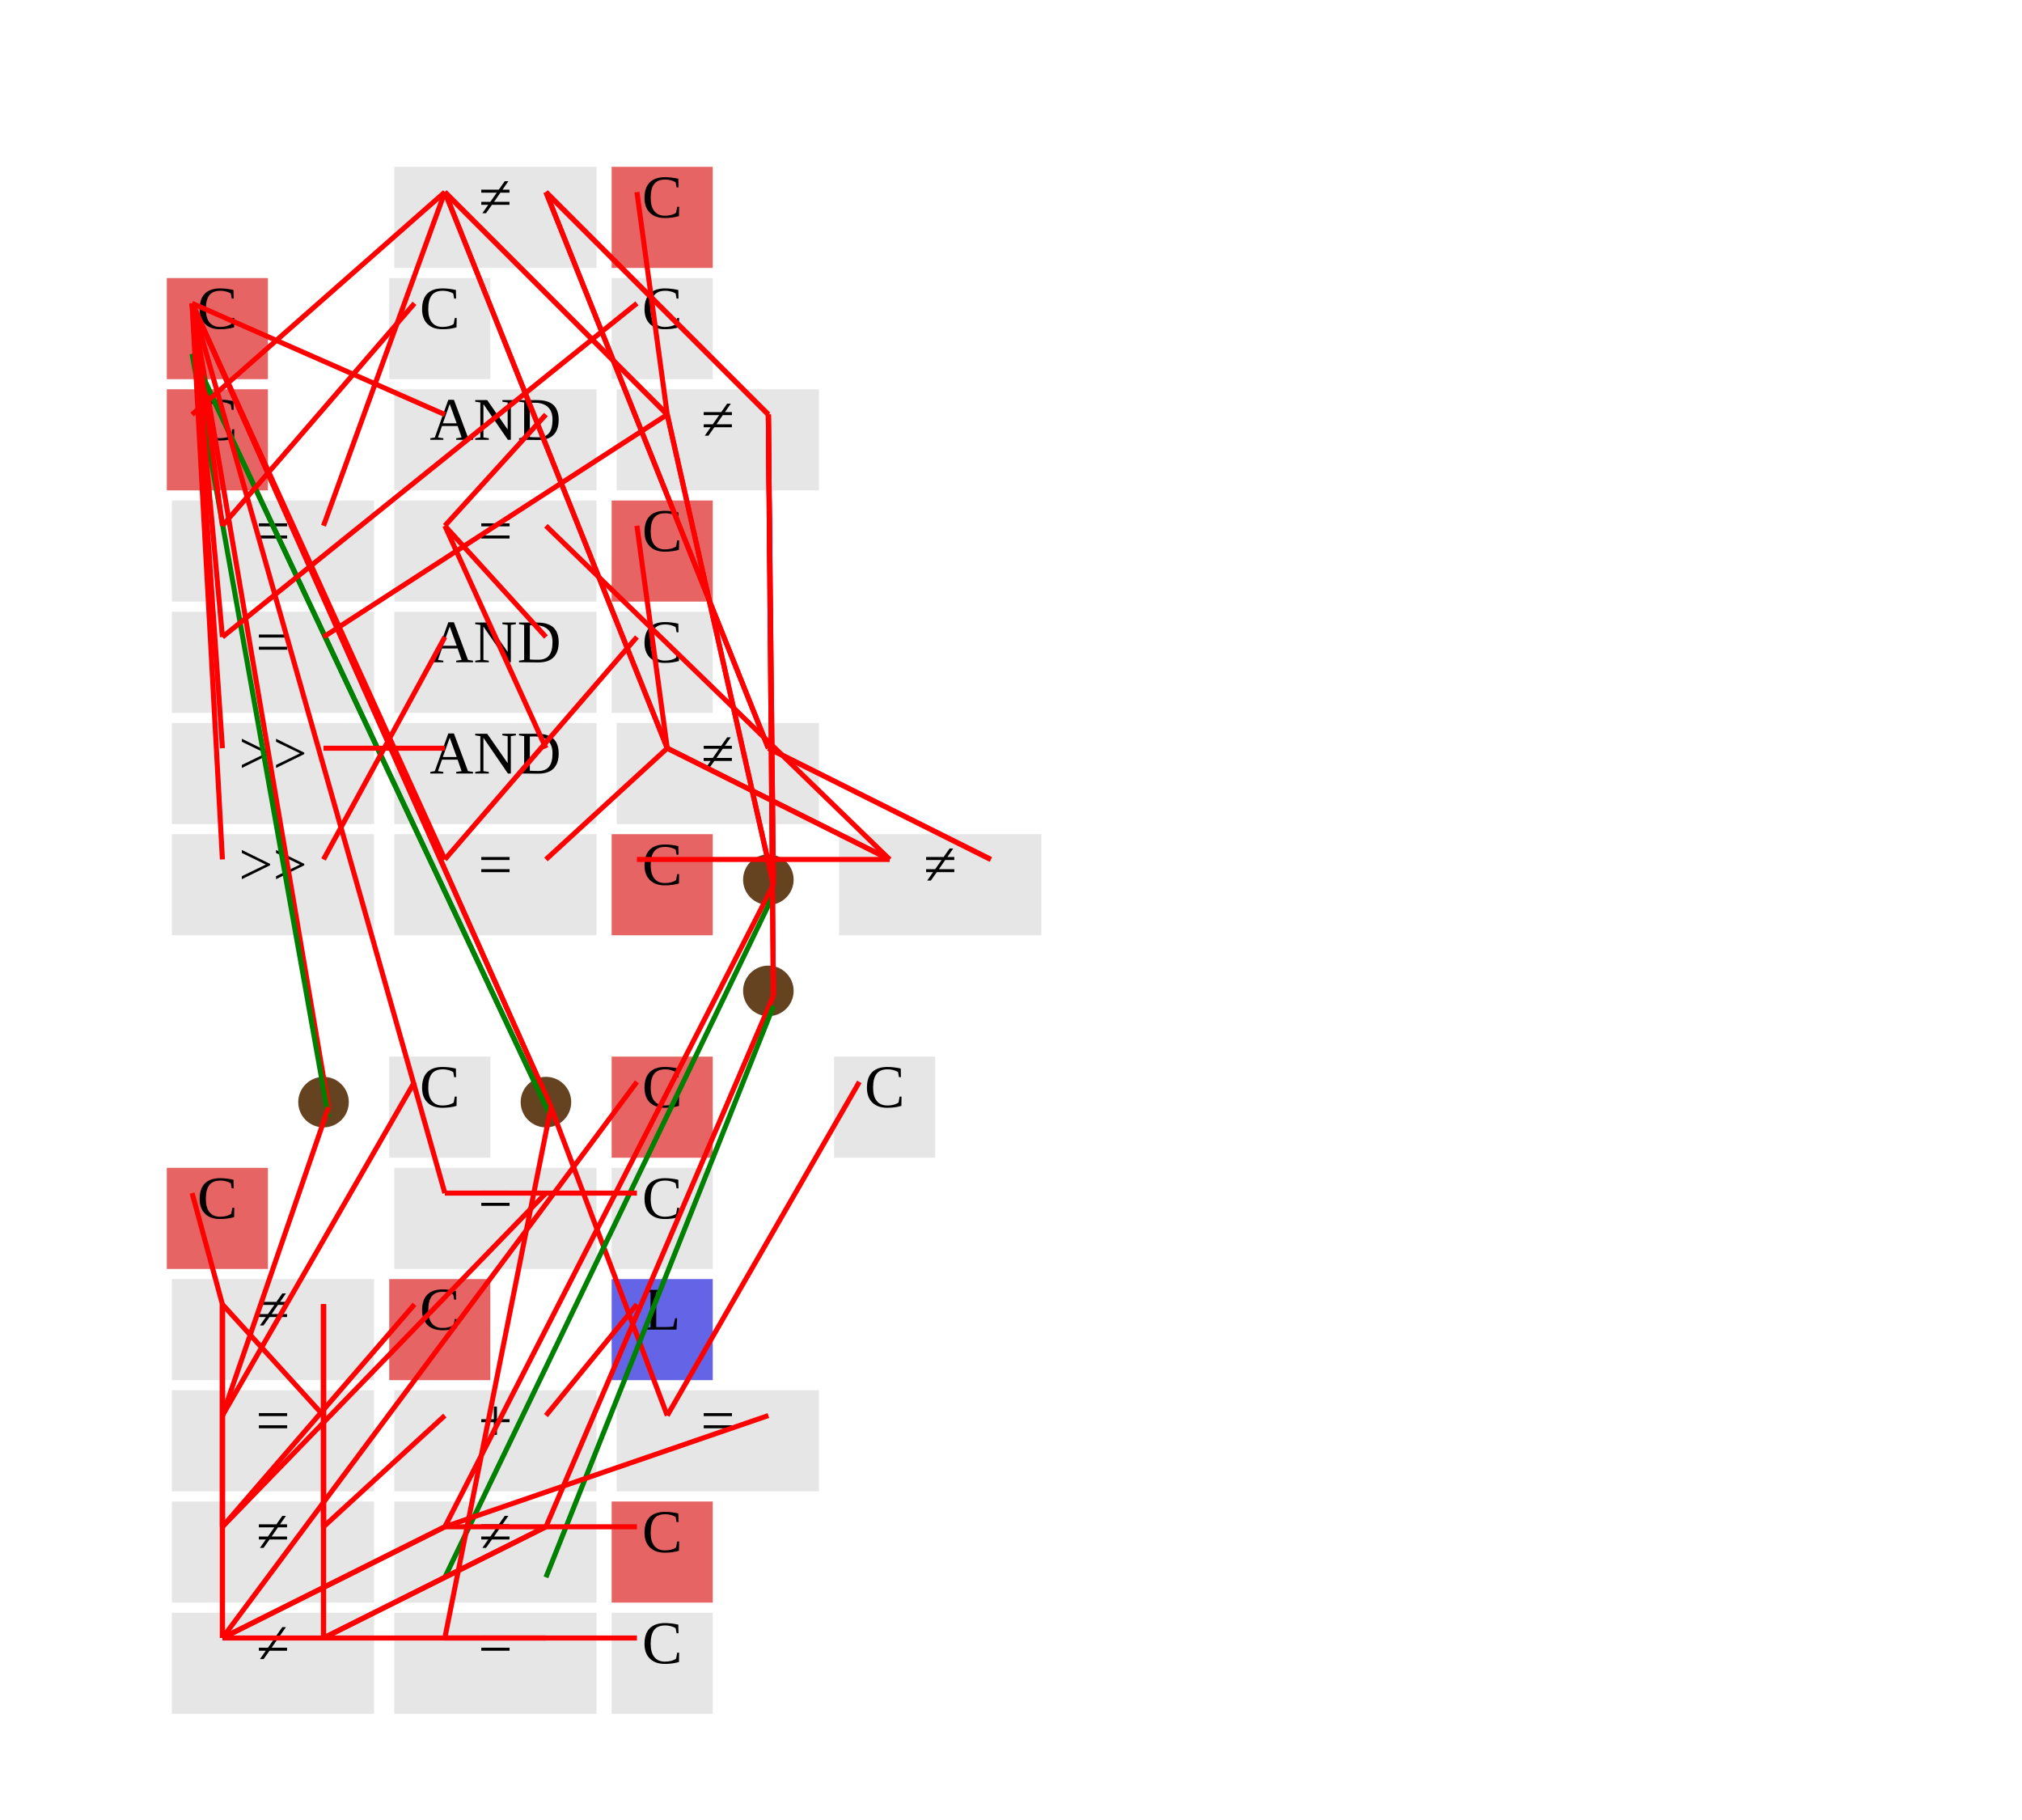
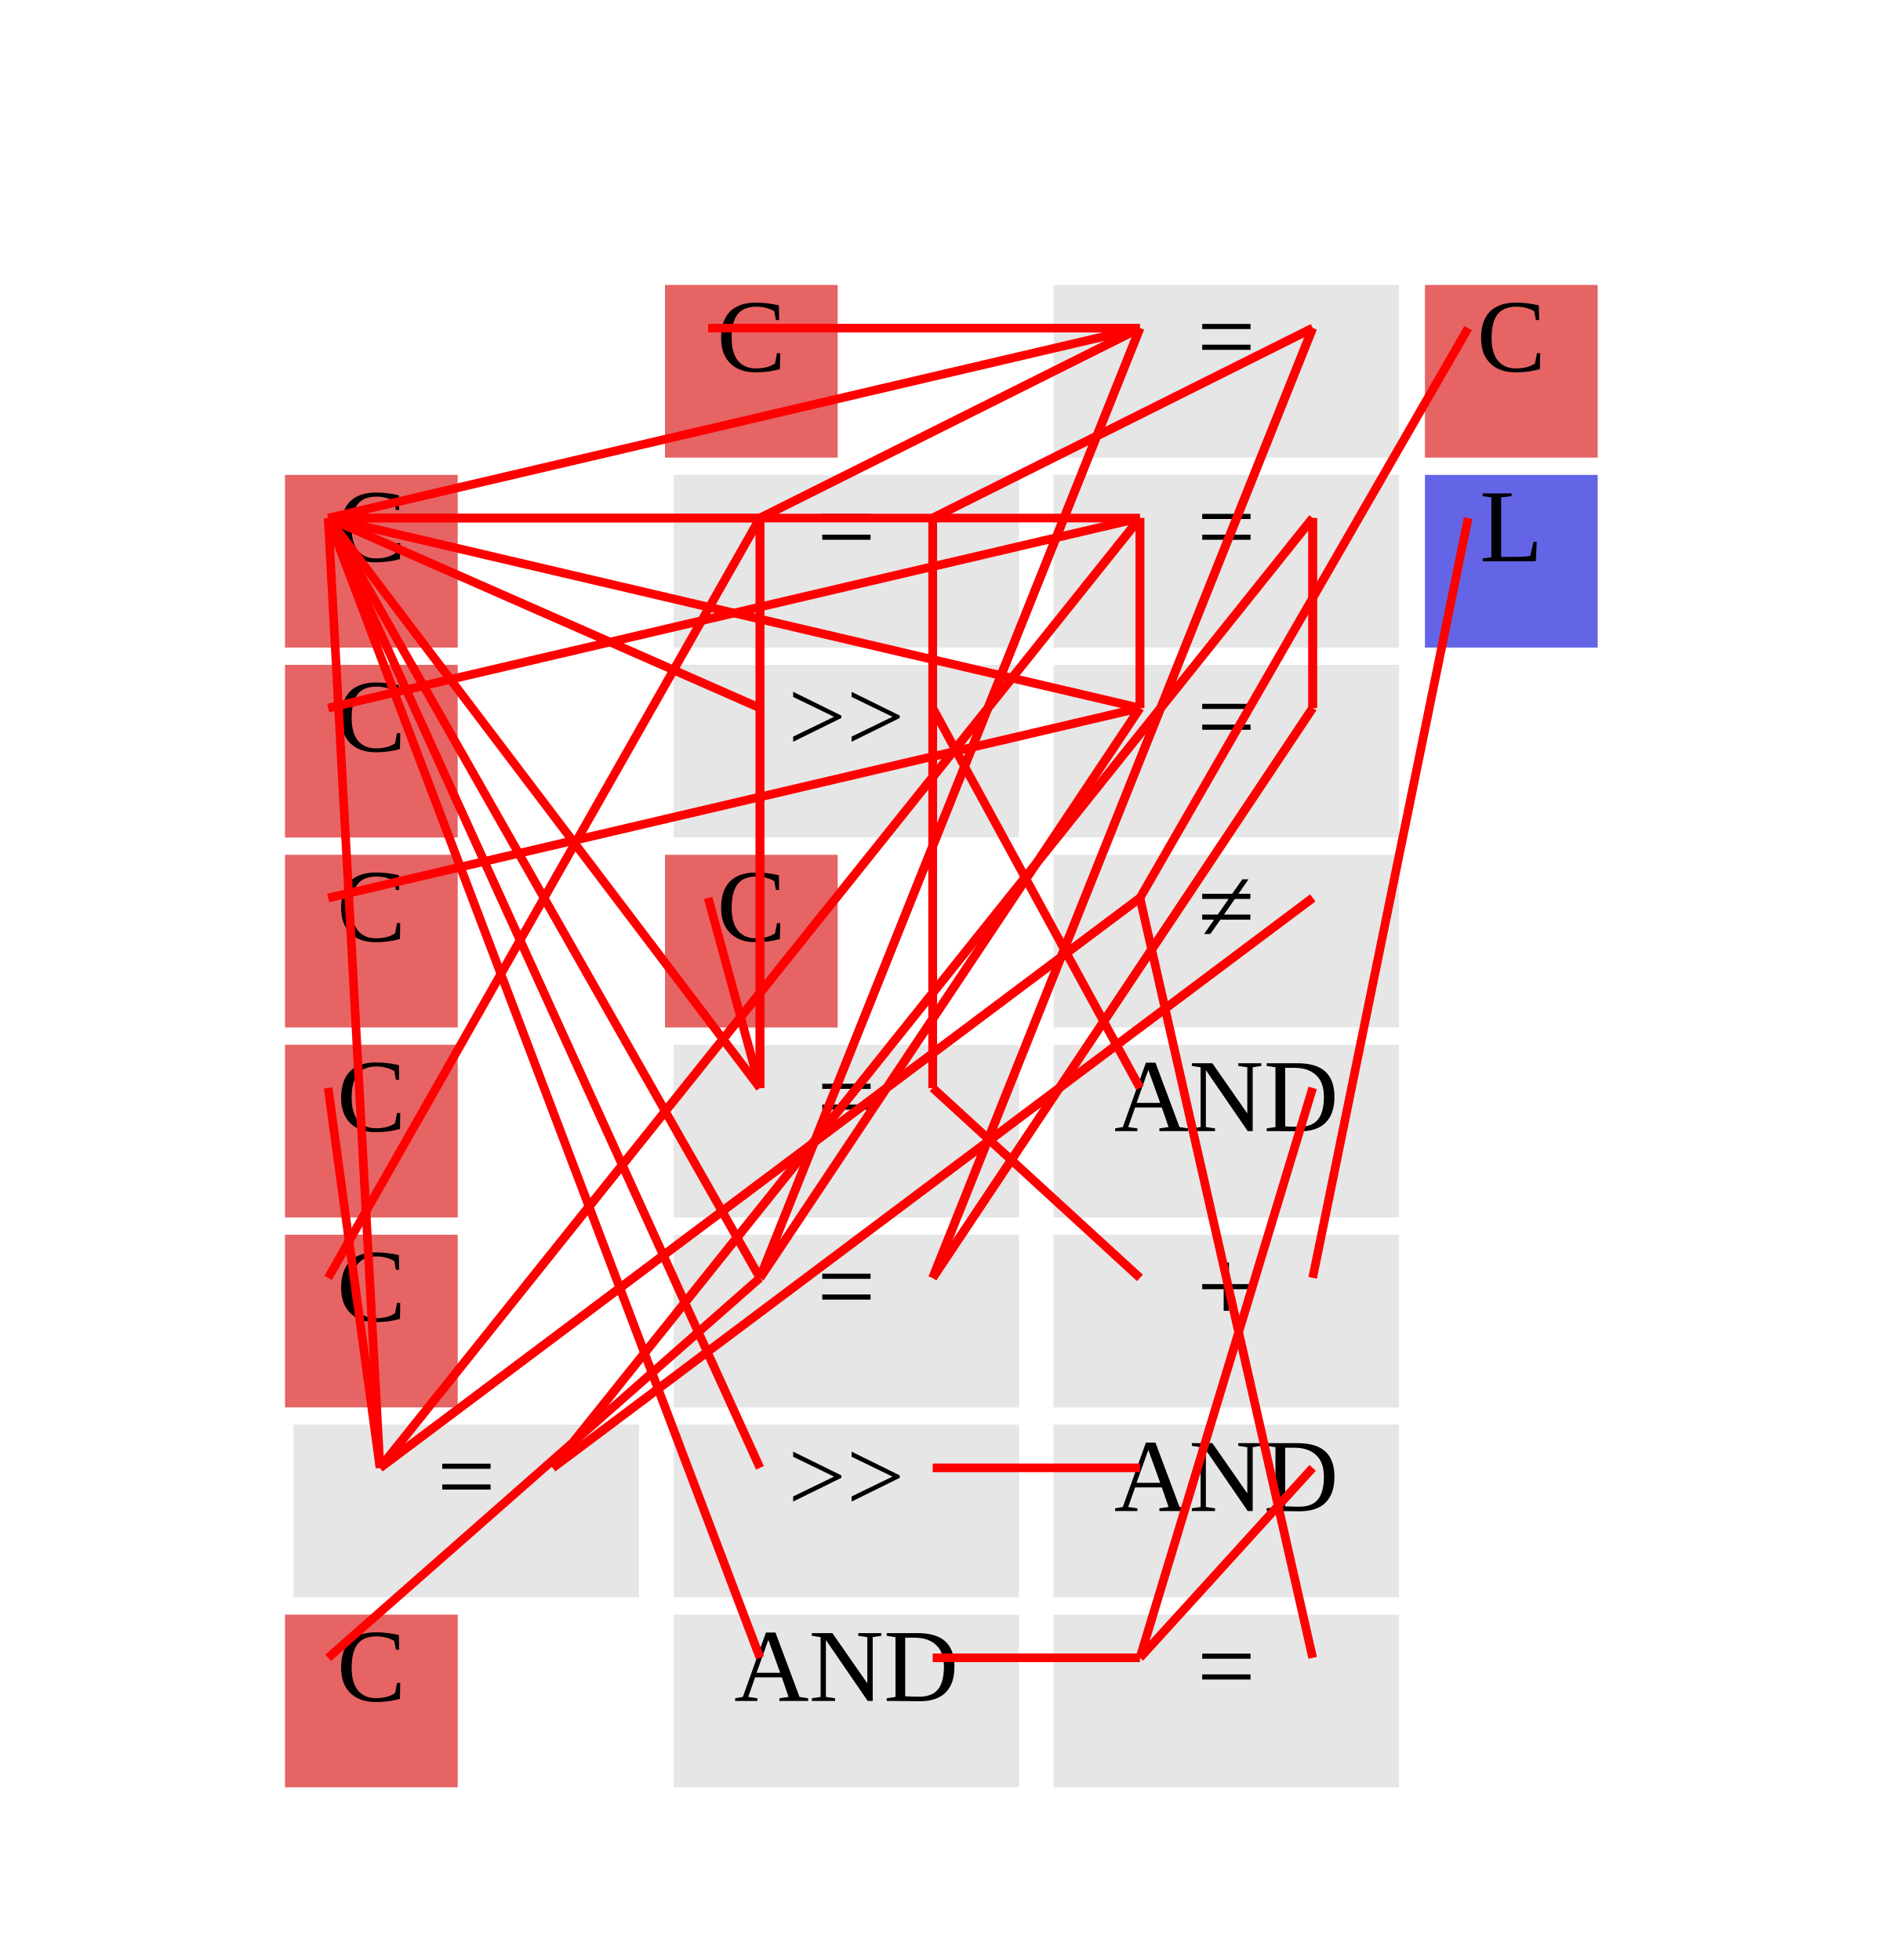
- <svg xmlns="http://www.w3.org/2000/svg" width="400" height="360">
-   <rect x="0" y="0" width="400" height="360" fill="rgb(255,255,255)" />
-   <rect x="0" y="0" width="380" height="340" fill="rgba(255,255,255,1)" />
+ <svg xmlns="http://www.w3.org/2000/svg" width="220" height="227">
+   <rect x="0" y="0" width="220" height="227" fill="rgb(255,255,255)" />
+   <rect x="0" y="0" width="200" height="200" fill="rgba(255,255,255,1)" />
  <rect x="33" y="55" width="20" height="20" fill="rgba(230,100,100,1)" />
  <text x="43" y="65" text-anchor="middle" alignment-baseline="middle" fill="black">C</text>
-   <rect x="33" y="231" width="20" height="20" fill="rgba(230,100,100,1)" />
-   <text x="43" y="241" text-anchor="middle" alignment-baseline="middle" fill="black">C</text>
-   <rect x="121" y="209" width="20" height="20" fill="rgba(230,100,100,1)" />
-   <text x="131" y="219" text-anchor="middle" alignment-baseline="middle" fill="black">C</text>
-   <rect x="121" y="297" width="20" height="20" fill="rgba(230,100,100,1)" />
-   <text x="131" y="307" text-anchor="middle" alignment-baseline="middle" fill="black">C</text>
-   <rect x="121" y="33" width="20" height="20" fill="rgba(230,100,100,1)" />
-   <text x="131" y="43" text-anchor="middle" alignment-baseline="middle" fill="black">C</text>
+   <rect x="33" y="143" width="20" height="20" fill="rgba(230,100,100,1)" />
+   <text x="43" y="153" text-anchor="middle" alignment-baseline="middle" fill="black">C</text>
+   <rect x="77" y="33" width="20" height="20" fill="rgba(230,100,100,1)" />
+   <text x="87" y="43" text-anchor="middle" alignment-baseline="middle" fill="black">C</text>
+   <rect x="33" y="187" width="20" height="20" fill="rgba(230,100,100,1)" />
+   <text x="43" y="197" text-anchor="middle" alignment-baseline="middle" fill="black">C</text>
+   <rect x="33" y="99" width="20" height="20" fill="rgba(230,100,100,1)" />
+   <text x="43" y="109" text-anchor="middle" alignment-baseline="middle" fill="black">C</text>
  <rect x="33" y="77" width="20" height="20" fill="rgba(230,100,100,1)" />
  <text x="43" y="87" text-anchor="middle" alignment-baseline="middle" fill="black">C</text>
-   <rect x="121" y="99" width="20" height="20" fill="rgba(230,100,100,1)" />
-   <text x="131" y="109" text-anchor="middle" alignment-baseline="middle" fill="black">C</text>
-   <rect x="121" y="165" width="20" height="20" fill="rgba(230,100,100,1)" />
-   <text x="131" y="175" text-anchor="middle" alignment-baseline="middle" fill="black">C</text>
-   <rect x="77" y="253" width="20" height="20" fill="rgba(230,100,100,1)" />
-   <text x="87" y="263" text-anchor="middle" alignment-baseline="middle" fill="black">C</text>
-   <rect x="121" y="253" width="20" height="20" fill="rgba(100,100,230,1)" />
-   <text x="131" y="263" text-anchor="middle" alignment-baseline="middle" fill="black">L</text>
-   <rect x="122" y="275" width="40" height="20" fill="rgba(230,230,230,1)" />
-   <text x="142" y="285" text-anchor="middle" alignment-baseline="middle" fill="black">=</text>
+   <rect x="33" y="121" width="20" height="20" fill="rgba(230,100,100,1)" />
+   <text x="43" y="131" text-anchor="middle" alignment-baseline="middle" fill="black">C</text>
+   <rect x="165" y="33" width="20" height="20" fill="rgba(230,100,100,1)" />
+   <text x="175" y="43" text-anchor="middle" alignment-baseline="middle" fill="black">C</text>
+   <rect x="77" y="99" width="20" height="20" fill="rgba(230,100,100,1)" />
+   <text x="87" y="109" text-anchor="middle" alignment-baseline="middle" fill="black">C</text>
+   <rect x="165" y="55" width="20" height="20" fill="rgba(100,100,230,1)" />
+   <text x="175" y="65" text-anchor="middle" alignment-baseline="middle" fill="black">L</text>
+   <rect x="78" y="121" width="40" height="20" fill="rgba(230,230,230,1)" />
+   <text x="98" y="131" text-anchor="middle" alignment-baseline="middle" fill="black">=</text>
+   <rect x="78" y="55" width="40" height="20" fill="rgba(230,230,230,1)" />
+   <text x="98" y="65" text-anchor="middle" alignment-baseline="middle" fill="black">=</text>
+   <rect x="122" y="33" width="40" height="20" fill="rgba(230,230,230,1)" />
+   <text x="142" y="43" text-anchor="middle" alignment-baseline="middle" fill="black">=</text>
+   <rect x="78" y="143" width="40" height="20" fill="rgba(230,230,230,1)" />
+   <text x="98" y="153" text-anchor="middle" alignment-baseline="middle" fill="black">=</text>
+   <rect x="122" y="77" width="40" height="20" fill="rgba(230,230,230,1)" />
+   <text x="142" y="87" text-anchor="middle" alignment-baseline="middle" fill="black">=</text>
+   <rect x="122" y="55" width="40" height="20" fill="rgba(230,230,230,1)" />
+   <text x="142" y="65" text-anchor="middle" alignment-baseline="middle" fill="black">=</text>
+   <rect x="34" y="165" width="40" height="20" fill="rgba(230,230,230,1)" />
+   <text x="54" y="175" text-anchor="middle" alignment-baseline="middle" fill="black">=</text>
+   <rect x="122" y="99" width="40" height="20" fill="rgba(230,230,230,1)" />
+   <text x="142" y="109" text-anchor="middle" alignment-baseline="middle" fill="black">≠</text>
+   <rect x="122" y="143" width="40" height="20" fill="rgba(230,230,230,1)" />
+   <text x="142" y="153" text-anchor="middle" alignment-baseline="middle" fill="black">+</text>
+   <rect x="122" y="187" width="40" height="20" fill="rgba(230,230,230,1)" />
+   <text x="142" y="197" text-anchor="middle" alignment-baseline="middle" fill="black">=</text>
+   <rect x="122" y="121" width="40" height="20" fill="rgba(230,230,230,1)" />
+   <text x="142" y="131" text-anchor="middle" alignment-baseline="middle" fill="black">AND</text>
+   <rect x="78" y="77" width="40" height="20" fill="rgba(230,230,230,1)" />
+   <text x="98" y="87" text-anchor="middle" alignment-baseline="middle" fill="black">&gt;&gt;</text>
+   <rect x="78" y="187" width="40" height="20" fill="rgba(230,230,230,1)" />
+   <text x="98" y="197" text-anchor="middle" alignment-baseline="middle" fill="black">AND</text>
+   <rect x="122" y="165" width="40" height="20" fill="rgba(230,230,230,1)" />
+   <text x="142" y="175" text-anchor="middle" alignment-baseline="middle" fill="black">AND</text>
  <rect x="78" y="165" width="40" height="20" fill="rgba(230,230,230,1)" />
-   <text x="98" y="175" text-anchor="middle" alignment-baseline="middle" fill="black">=</text>
-   <rect x="34" y="99" width="40" height="20" fill="rgba(230,230,230,1)" />
-   <text x="54" y="109" text-anchor="middle" alignment-baseline="middle" fill="black">=</text>
-   <rect x="34" y="297" width="40" height="20" fill="rgba(230,230,230,1)" />
-   <text x="54" y="307" text-anchor="middle" alignment-baseline="middle" fill="black">≠</text>
-   <rect x="34" y="253" width="40" height="20" fill="rgba(230,230,230,1)" />
-   <text x="54" y="263" text-anchor="middle" alignment-baseline="middle" fill="black">≠</text>
-   <rect x="34" y="319" width="40" height="20" fill="rgba(230,230,230,1)" />
-   <text x="54" y="329" text-anchor="middle" alignment-baseline="middle" fill="black">≠</text>
-   <rect x="78" y="297" width="40" height="20" fill="rgba(230,230,230,1)" />
-   <text x="98" y="307" text-anchor="middle" alignment-baseline="middle" fill="black">≠</text>
-   <rect x="122" y="77" width="40" height="20" fill="rgba(230,230,230,1)" />
-   <text x="142" y="87" text-anchor="middle" alignment-baseline="middle" fill="black">≠</text>
-   <rect x="78" y="33" width="40" height="20" fill="rgba(230,230,230,1)" />
-   <text x="98" y="43" text-anchor="middle" alignment-baseline="middle" fill="black">≠</text>
-   <rect x="122" y="143" width="40" height="20" fill="rgba(230,230,230,1)" />
-   <text x="142" y="153" text-anchor="middle" alignment-baseline="middle" fill="black">≠</text>
-   <rect x="166" y="165" width="40" height="20" fill="rgba(230,230,230,1)" />
-   <text x="186" y="175" text-anchor="middle" alignment-baseline="middle" fill="black">≠</text>
-   <rect x="78" y="275" width="40" height="20" fill="rgba(230,230,230,1)" />
-   <text x="98" y="285" text-anchor="middle" alignment-baseline="middle" fill="black">+</text>
-   <rect x="78" y="231" width="40" height="20" fill="rgba(230,230,230,1)" />
-   <text x="98" y="241" text-anchor="middle" alignment-baseline="middle" fill="black">=</text>
-   <rect x="34" y="121" width="40" height="20" fill="rgba(230,230,230,1)" />
-   <text x="54" y="131" text-anchor="middle" alignment-baseline="middle" fill="black">=</text>
-   <rect x="78" y="99" width="40" height="20" fill="rgba(230,230,230,1)" />
-   <text x="98" y="109" text-anchor="middle" alignment-baseline="middle" fill="black">=</text>
-   <rect x="78" y="319" width="40" height="20" fill="rgba(230,230,230,1)" />
-   <text x="98" y="329" text-anchor="middle" alignment-baseline="middle" fill="black">=</text>
-   <rect x="34" y="275" width="40" height="20" fill="rgba(230,230,230,1)" />
-   <text x="54" y="285" text-anchor="middle" alignment-baseline="middle" fill="black">=</text>
-   <rect x="165" y="209" width="20" height="20" fill="rgba(230,230,230,1)" />
-   <text x="175" y="219" text-anchor="middle" alignment-baseline="middle" fill="black">C</text>
-   <rect x="121" y="121" width="20" height="20" fill="rgba(230,230,230,1)" />
-   <text x="131" y="131" text-anchor="middle" alignment-baseline="middle" fill="black">C</text>
-   <rect x="77" y="55" width="20" height="20" fill="rgba(230,230,230,1)" />
-   <text x="87" y="65" text-anchor="middle" alignment-baseline="middle" fill="black">C</text>
-   <rect x="121" y="231" width="20" height="20" fill="rgba(230,230,230,1)" />
-   <text x="131" y="241" text-anchor="middle" alignment-baseline="middle" fill="black">C</text>
-   <rect x="121" y="55" width="20" height="20" fill="rgba(230,230,230,1)" />
-   <text x="131" y="65" text-anchor="middle" alignment-baseline="middle" fill="black">C</text>
-   <rect x="78" y="121" width="40" height="20" fill="rgba(230,230,230,1)" />
-   <text x="98" y="131" text-anchor="middle" alignment-baseline="middle" fill="black">AND</text>
-   <rect x="34" y="165" width="40" height="20" fill="rgba(230,230,230,1)" />
-   <text x="54" y="175" text-anchor="middle" alignment-baseline="middle" fill="black">&gt;&gt;</text>
-   <rect x="78" y="77" width="40" height="20" fill="rgba(230,230,230,1)" />
-   <text x="98" y="87" text-anchor="middle" alignment-baseline="middle" fill="black">AND</text>
-   <rect x="78" y="143" width="40" height="20" fill="rgba(230,230,230,1)" />
-   <text x="98" y="153" text-anchor="middle" alignment-baseline="middle" fill="black">AND</text>
-   <rect x="34" y="143" width="40" height="20" fill="rgba(230,230,230,1)" />
-   <text x="54" y="153" text-anchor="middle" alignment-baseline="middle" fill="black">&gt;&gt;</text>
-   <rect x="121" y="319" width="20" height="20" fill="rgba(230,230,230,1)" />
-   <text x="131" y="329" text-anchor="middle" alignment-baseline="middle" fill="black">C</text>
-   <rect x="77" y="209" width="20" height="20" fill="rgba(230,230,230,1)" />
-   <text x="87" y="219" text-anchor="middle" alignment-baseline="middle" fill="black">C</text>
-   <circle cx="108" cy="218" r="5" fill="rgb(101,67,33)" />
-   <circle cx="64" cy="218" r="5" fill="rgb(101,67,33)" />
-   <circle cx="152" cy="174" r="5" fill="rgb(101,67,33)" />
-   <circle cx="152" cy="196" r="5" fill="rgb(101,67,33)" />
-   <line x1="38" y1="60" x2="109" y2="219" stroke="red" stroke-width="1" />
-   <line x1="38" y1="70" x2="109" y2="221" stroke="green" stroke-width="1" />
-   <line x1="38" y1="60" x2="65" y2="219" stroke="red" stroke-width="1" />
-   <line x1="38" y1="70" x2="65" y2="221" stroke="green" stroke-width="1" />
-   <line x1="38" y1="60" x2="109" y2="219" stroke="red" stroke-width="1" />
-   <line x1="38" y1="70" x2="109" y2="221" stroke="green" stroke-width="1" />
-   <line x1="132" y1="280" x2="109" y2="219" stroke="red" stroke-width="1" />
-   <line x1="88" y1="302" x2="153" y2="175" stroke="red" stroke-width="1" />
-   <line x1="88" y1="312" x2="153" y2="177" stroke="green" stroke-width="1" />
-   <line x1="108" y1="302" x2="153" y2="197" stroke="red" stroke-width="1" />
-   <line x1="108" y1="312" x2="153" y2="199" stroke="green" stroke-width="1" />
-   <line x1="152" y1="82" x2="153" y2="175" stroke="red" stroke-width="1" />
-   <line x1="132" y1="82" x2="153" y2="175" stroke="red" stroke-width="1" />
-   <line x1="152" y1="82" x2="153" y2="197" stroke="red" stroke-width="1" />
-   <line x1="152" y1="82" x2="153" y2="175" stroke="red" stroke-width="1" />
-   <line x1="132" y1="82" x2="153" y2="175" stroke="red" stroke-width="1" />
-   <line x1="152" y1="82" x2="153" y2="197" stroke="red" stroke-width="1" />
-   <line x1="88" y1="324" x2="109" y2="219" stroke="red" stroke-width="1" />
-   <line x1="44" y1="280" x2="65" y2="219" stroke="red" stroke-width="1" />
-   <line x1="82" y1="258" x2="44" y2="302" stroke="red" stroke-width="1" />
-   <line x1="108" y1="236" x2="44" y2="302" stroke="red" stroke-width="1" />
-   <line x1="38" y1="236" x2="44" y2="258" stroke="red" stroke-width="1" />
-   <line x1="64" y1="280" x2="44" y2="258" stroke="red" stroke-width="1" />
-   <line x1="64" y1="302" x2="64" y2="258" stroke="red" stroke-width="1" />
-   <line x1="64" y1="258" x2="64" y2="302" stroke="red" stroke-width="1" />
-   <line x1="44" y1="258" x2="44" y2="302" stroke="red" stroke-width="1" />
-   <line x1="44" y1="302" x2="44" y2="258" stroke="red" stroke-width="1" />
-   <line x1="126" y1="214" x2="44" y2="324" stroke="red" stroke-width="1" />
-   <line x1="108" y1="324" x2="44" y2="324" stroke="red" stroke-width="1" />
-   <line x1="64" y1="258" x2="64" y2="324" stroke="red" stroke-width="1" />
-   <line x1="64" y1="324" x2="64" y2="258" stroke="red" stroke-width="1" />
-   <line x1="44" y1="258" x2="44" y2="324" stroke="red" stroke-width="1" />
-   <line x1="44" y1="324" x2="44" y2="258" stroke="red" stroke-width="1" />
-   <line x1="152" y1="280" x2="88" y2="302" stroke="red" stroke-width="1" />
-   <line x1="126" y1="302" x2="88" y2="302" stroke="red" stroke-width="1" />
-   <line x1="108" y1="302" x2="64" y2="324" stroke="red" stroke-width="1" />
-   <line x1="64" y1="324" x2="108" y2="302" stroke="red" stroke-width="1" />
-   <line x1="88" y1="302" x2="44" y2="324" stroke="red" stroke-width="1" />
-   <line x1="44" y1="324" x2="88" y2="302" stroke="red" stroke-width="1" />
-   <line x1="126" y1="38" x2="132" y2="82" stroke="red" stroke-width="1" />
-   <line x1="64" y1="126" x2="132" y2="82" stroke="red" stroke-width="1" />
-   <line x1="38" y1="82" x2="88" y2="38" stroke="red" stroke-width="1" />
-   <line x1="64" y1="104" x2="88" y2="38" stroke="red" stroke-width="1" />
-   <line x1="152" y1="82" x2="108" y2="38" stroke="red" stroke-width="1" />
-   <line x1="108" y1="38" x2="152" y2="82" stroke="red" stroke-width="1" />
-   <line x1="88" y1="38" x2="132" y2="82" stroke="red" stroke-width="1" />
-   <line x1="132" y1="82" x2="88" y2="38" stroke="red" stroke-width="1" />
-   <line x1="126" y1="104" x2="132" y2="148" stroke="red" stroke-width="1" />
-   <line x1="108" y1="170" x2="132" y2="148" stroke="red" stroke-width="1" />
-   <line x1="152" y1="148" x2="108" y2="38" stroke="red" stroke-width="1" />
-   <line x1="108" y1="38" x2="152" y2="148" stroke="red" stroke-width="1" />
-   <line x1="88" y1="38" x2="132" y2="148" stroke="red" stroke-width="1" />
-   <line x1="132" y1="148" x2="88" y2="38" stroke="red" stroke-width="1" />
-   <line x1="126" y1="170" x2="176" y2="170" stroke="red" stroke-width="1" />
-   <line x1="108" y1="104" x2="176" y2="170" stroke="red" stroke-width="1" />
-   <line x1="152" y1="148" x2="196" y2="170" stroke="red" stroke-width="1" />
-   <line x1="196" y1="170" x2="152" y2="148" stroke="red" stroke-width="1" />
-   <line x1="132" y1="148" x2="176" y2="170" stroke="red" stroke-width="1" />
-   <line x1="176" y1="170" x2="132" y2="148" stroke="red" stroke-width="1" />
-   <line x1="64" y1="302" x2="88" y2="280" stroke="red" stroke-width="1" />
-   <line x1="108" y1="126" x2="88" y2="104" stroke="red" stroke-width="1" />
-   <line x1="108" y1="148" x2="88" y2="104" stroke="red" stroke-width="1" />
-   <line x1="108" y1="82" x2="88" y2="104" stroke="red" stroke-width="1" />
-   <line x1="108" y1="280" x2="126" y2="258" stroke="red" stroke-width="1" />
-   <line x1="170" y1="214" x2="132" y2="280" stroke="red" stroke-width="1" />
+   <text x="98" y="175" text-anchor="middle" alignment-baseline="middle" fill="black">&gt;&gt;</text>
+   <line x1="82" y1="104" x2="88" y2="126" stroke="red" stroke-width="1" />
+   <line x1="38" y1="60" x2="88" y2="126" stroke="red" stroke-width="1" />
+   <line x1="38" y1="148" x2="88" y2="60" stroke="red" stroke-width="1" />
+   <line x1="38" y1="60" x2="88" y2="60" stroke="red" stroke-width="1" />
+   <line x1="108" y1="126" x2="108" y2="60" stroke="red" stroke-width="1" />
+   <line x1="108" y1="60" x2="108" y2="126" stroke="red" stroke-width="1" />
+   <line x1="88" y1="60" x2="88" y2="126" stroke="red" stroke-width="1" />
+   <line x1="88" y1="126" x2="88" y2="60" stroke="red" stroke-width="1" />
+   <line x1="82" y1="38" x2="132" y2="38" stroke="red" stroke-width="1" />
+   <line x1="38" y1="60" x2="132" y2="38" stroke="red" stroke-width="1" />
+   <line x1="152" y1="38" x2="108" y2="60" stroke="red" stroke-width="1" />
+   <line x1="108" y1="60" x2="152" y2="38" stroke="red" stroke-width="1" />
+   <line x1="88" y1="60" x2="132" y2="38" stroke="red" stroke-width="1" />
+   <line x1="132" y1="38" x2="88" y2="60" stroke="red" stroke-width="1" />
+   <line x1="38" y1="60" x2="88" y2="148" stroke="red" stroke-width="1" />
+   <line x1="38" y1="192" x2="88" y2="148" stroke="red" stroke-width="1" />
+   <line x1="108" y1="148" x2="152" y2="38" stroke="red" stroke-width="1" />
+   <line x1="152" y1="38" x2="108" y2="148" stroke="red" stroke-width="1" />
+   <line x1="88" y1="148" x2="132" y2="38" stroke="red" stroke-width="1" />
+   <line x1="132" y1="38" x2="88" y2="148" stroke="red" stroke-width="1" />
+   <line x1="38" y1="60" x2="132" y2="82" stroke="red" stroke-width="1" />
+   <line x1="38" y1="104" x2="132" y2="82" stroke="red" stroke-width="1" />
+   <line x1="152" y1="82" x2="108" y2="148" stroke="red" stroke-width="1" />
+   <line x1="108" y1="148" x2="152" y2="82" stroke="red" stroke-width="1" />
+   <line x1="88" y1="148" x2="132" y2="82" stroke="red" stroke-width="1" />
+   <line x1="132" y1="82" x2="88" y2="148" stroke="red" stroke-width="1" />
+   <line x1="38" y1="82" x2="132" y2="60" stroke="red" stroke-width="1" />
+   <line x1="38" y1="60" x2="132" y2="60" stroke="red" stroke-width="1" />
+   <line x1="152" y1="82" x2="152" y2="60" stroke="red" stroke-width="1" />
+   <line x1="152" y1="60" x2="152" y2="82" stroke="red" stroke-width="1" />
+   <line x1="132" y1="82" x2="132" y2="60" stroke="red" stroke-width="1" />
+   <line x1="132" y1="60" x2="132" y2="82" stroke="red" stroke-width="1" />
+   <line x1="38" y1="60" x2="44" y2="170" stroke="red" stroke-width="1" />
+   <line x1="38" y1="126" x2="44" y2="170" stroke="red" stroke-width="1" />
+   <line x1="152" y1="60" x2="64" y2="170" stroke="red" stroke-width="1" />
+   <line x1="64" y1="170" x2="152" y2="60" stroke="red" stroke-width="1" />
+   <line x1="132" y1="60" x2="44" y2="170" stroke="red" stroke-width="1" />
+   <line x1="44" y1="170" x2="132" y2="60" stroke="red" stroke-width="1" />
+   <line x1="152" y1="192" x2="132" y2="104" stroke="red" stroke-width="1" />
+   <line x1="170" y1="38" x2="132" y2="104" stroke="red" stroke-width="1" />
+   <line x1="64" y1="170" x2="152" y2="104" stroke="red" stroke-width="1" />
+   <line x1="152" y1="104" x2="64" y2="170" stroke="red" stroke-width="1" />
+   <line x1="132" y1="104" x2="44" y2="170" stroke="red" stroke-width="1" />
+   <line x1="44" y1="170" x2="132" y2="104" stroke="red" stroke-width="1" />
+   <line x1="108" y1="126" x2="132" y2="148" stroke="red" stroke-width="1" />
+   <line x1="108" y1="192" x2="132" y2="192" stroke="red" stroke-width="1" />
+   <line x1="152" y1="126" x2="132" y2="192" stroke="red" stroke-width="1" />
+   <line x1="152" y1="170" x2="132" y2="192" stroke="red" stroke-width="1" />
+   <line x1="152" y1="148" x2="170" y2="60" stroke="red" stroke-width="1" />
+   <line x1="108" y1="82" x2="132" y2="126" stroke="red" stroke-width="1" />
+   <line x1="38" y1="60" x2="88" y2="82" stroke="red" stroke-width="1" />
+   <line x1="38" y1="60" x2="88" y2="192" stroke="red" stroke-width="1" />
+   <line x1="108" y1="170" x2="132" y2="170" stroke="red" stroke-width="1" />
  <line x1="38" y1="60" x2="88" y2="170" stroke="red" stroke-width="1" />
-   <line x1="126" y1="126" x2="88" y2="170" stroke="red" stroke-width="1" />
-   <line x1="38" y1="60" x2="44" y2="104" stroke="red" stroke-width="1" />
-   <line x1="82" y1="60" x2="44" y2="104" stroke="red" stroke-width="1" />
-   <line x1="38" y1="60" x2="88" y2="236" stroke="red" stroke-width="1" />
-   <line x1="126" y1="236" x2="88" y2="236" stroke="red" stroke-width="1" />
-   <line x1="38" y1="60" x2="44" y2="126" stroke="red" stroke-width="1" />
-   <line x1="126" y1="60" x2="44" y2="126" stroke="red" stroke-width="1" />
-   <line x1="126" y1="324" x2="88" y2="324" stroke="red" stroke-width="1" />
-   <line x1="82" y1="214" x2="44" y2="280" stroke="red" stroke-width="1" />
-   <line x1="64" y1="170" x2="88" y2="126" stroke="red" stroke-width="1" />
-   <line x1="38" y1="60" x2="44" y2="170" stroke="red" stroke-width="1" />
-   <line x1="38" y1="60" x2="88" y2="82" stroke="red" stroke-width="1" />
-   <line x1="64" y1="148" x2="88" y2="148" stroke="red" stroke-width="1" />
-   <line x1="38" y1="60" x2="44" y2="148" stroke="red" stroke-width="1" />
</svg>
